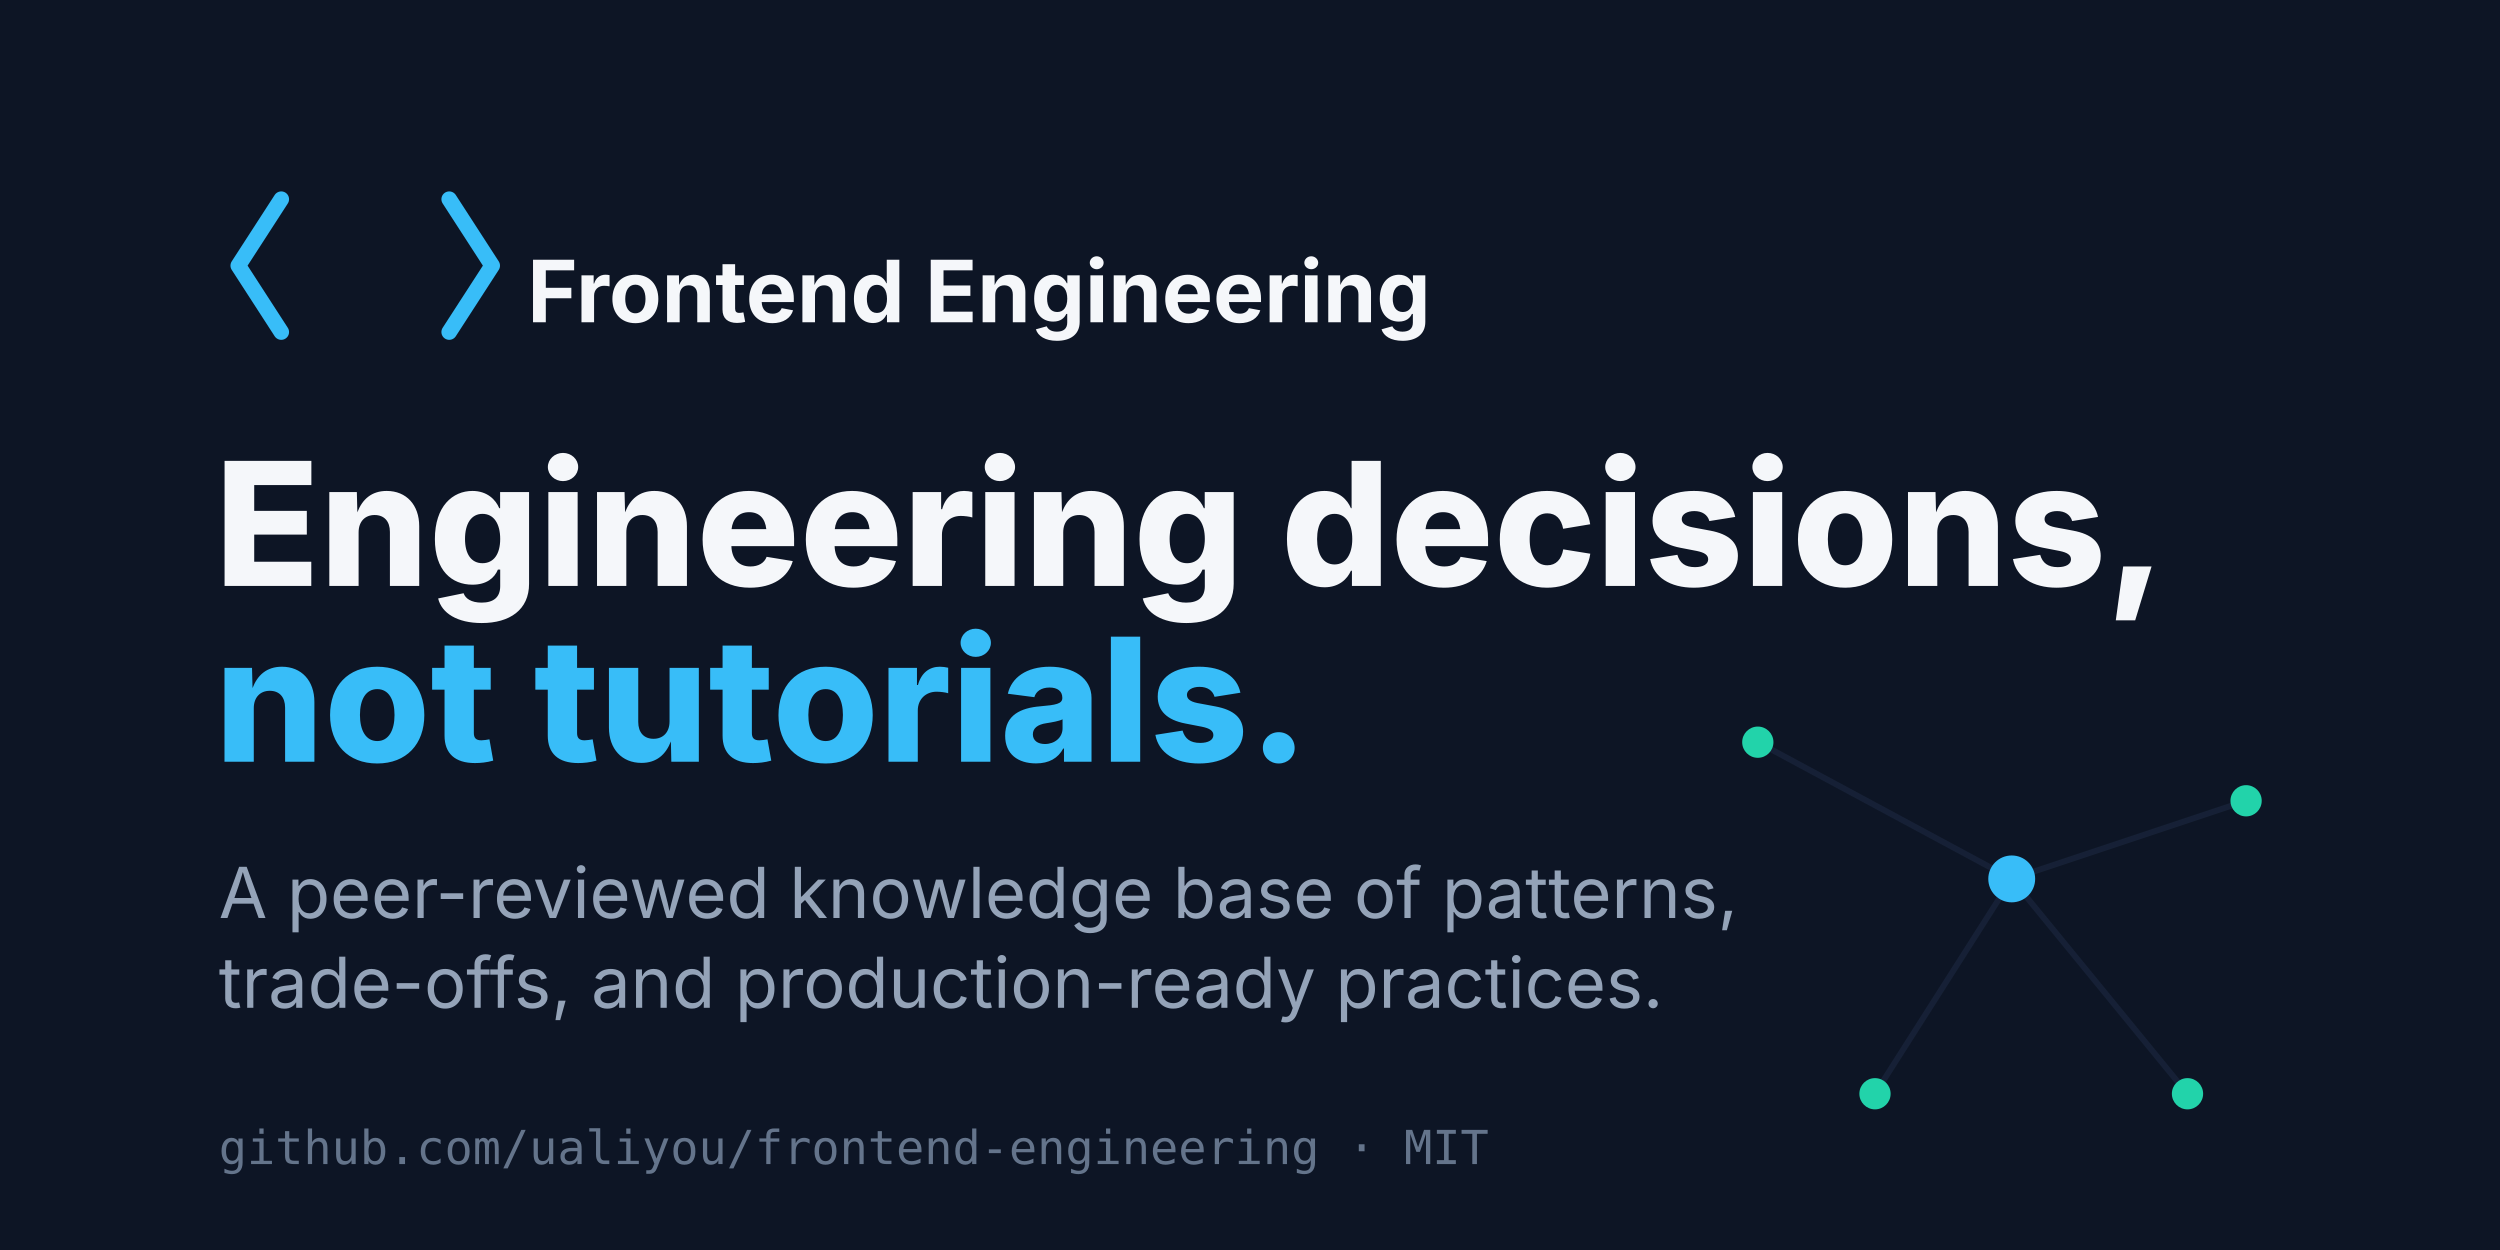
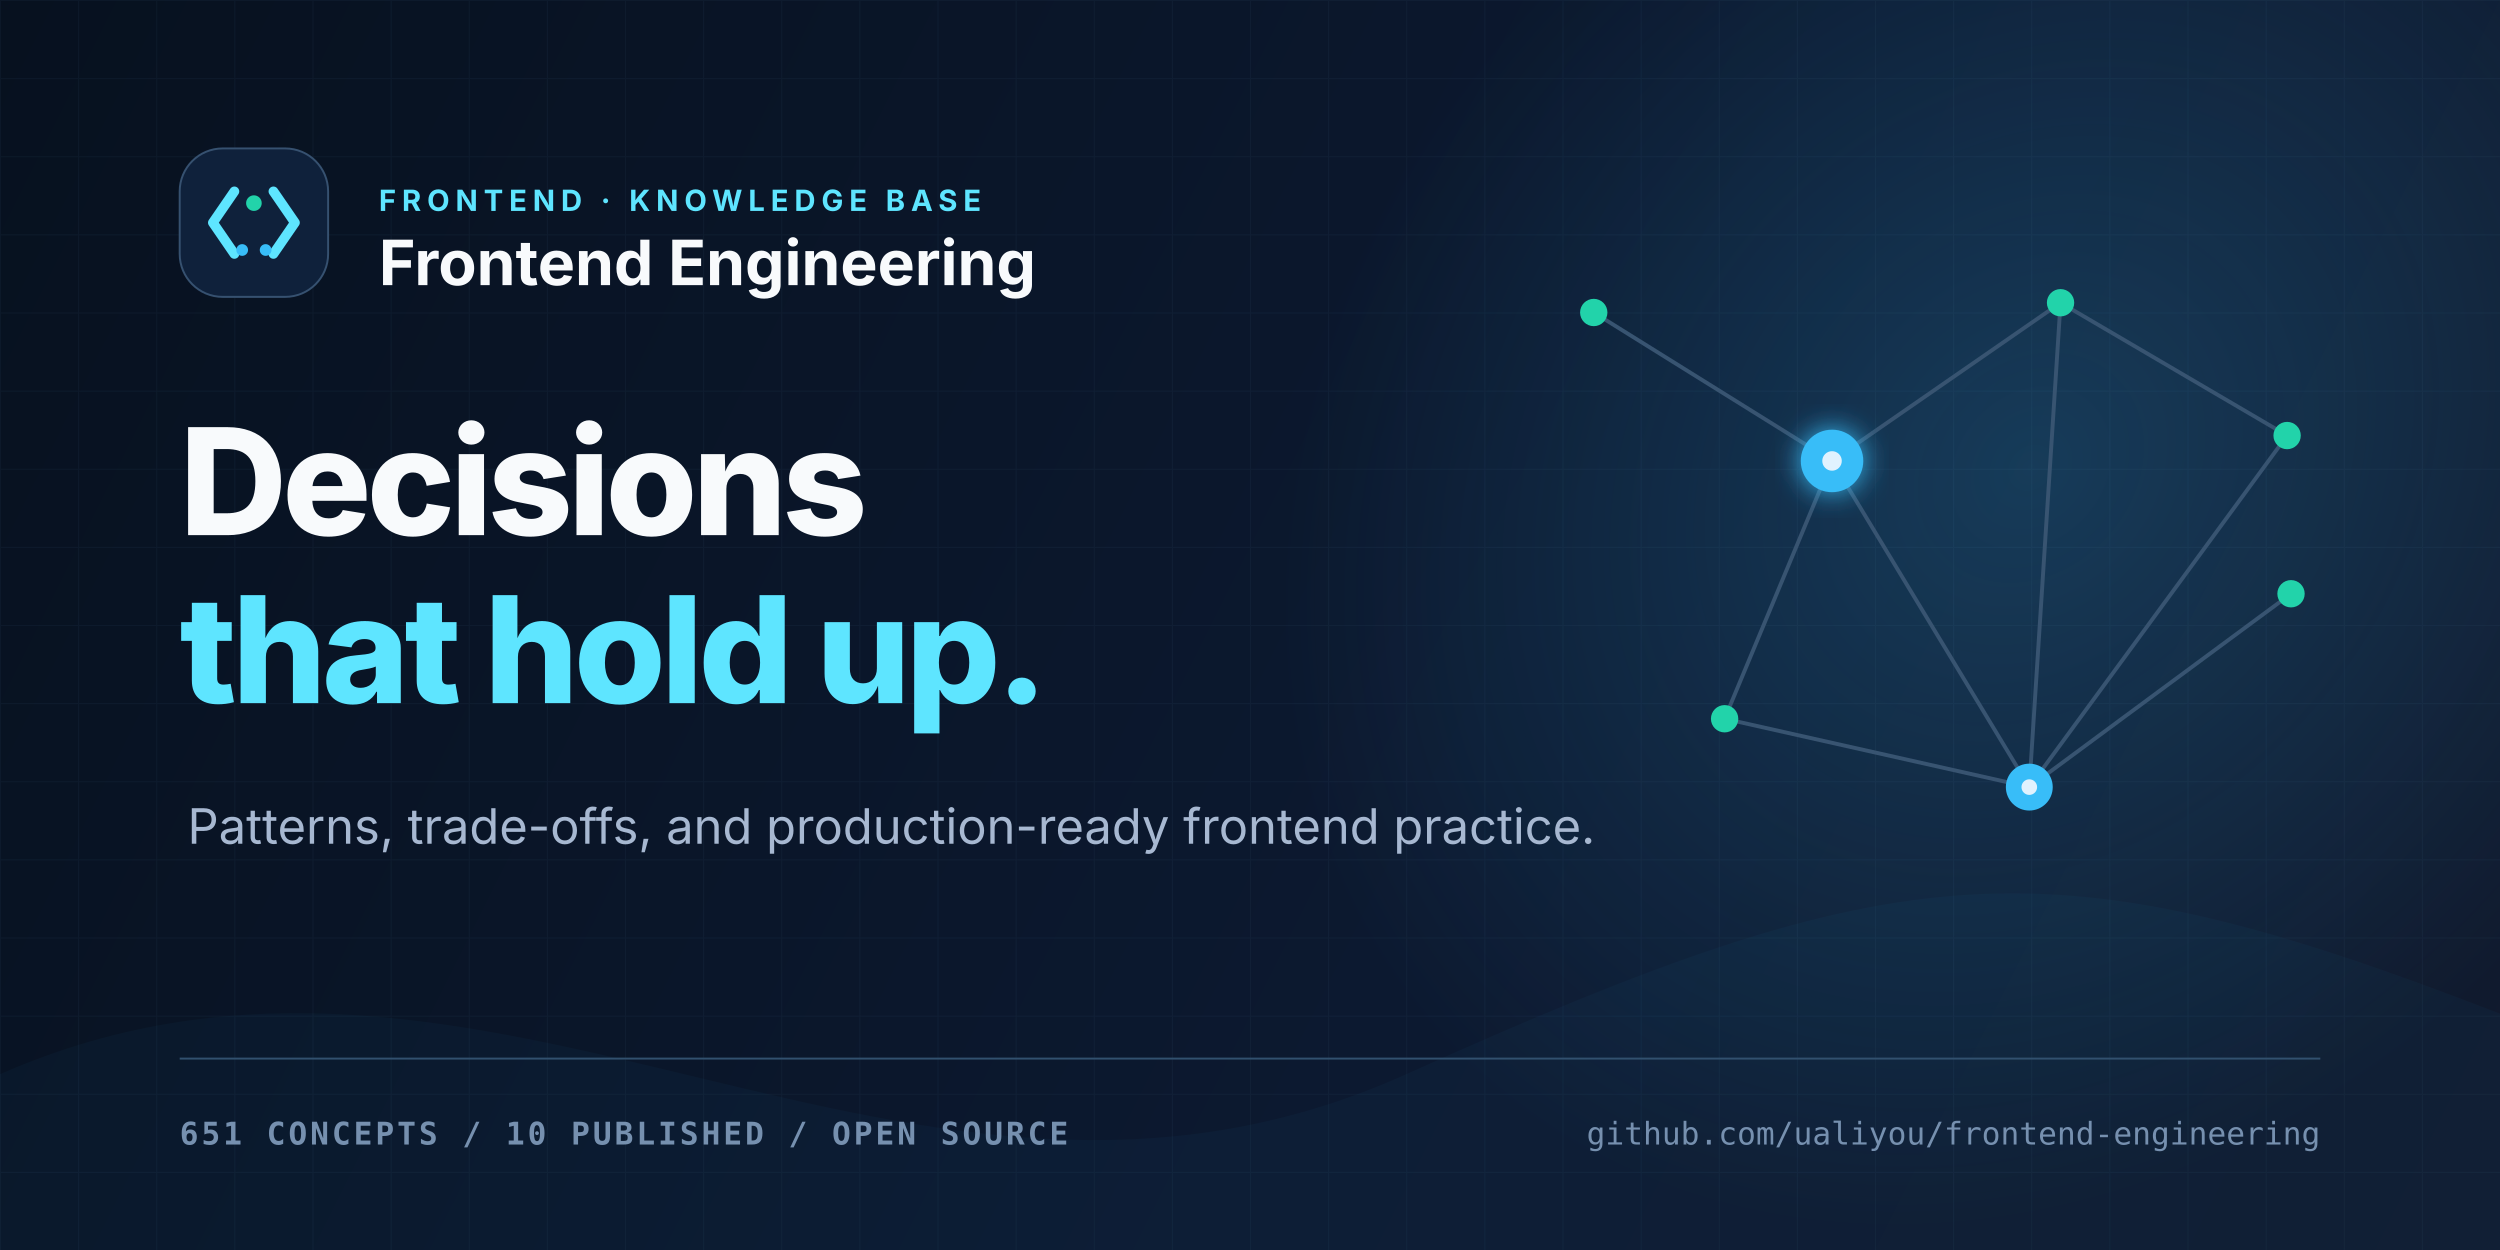
<svg xmlns="http://www.w3.org/2000/svg" width="1280" height="640" viewBox="0 0 1280 640" role="img" aria-label="Frontend Engineering social preview">
-   <rect width="1280" height="640" fill="#0B1220" />
-   <rect width="1280" height="640" fill="#111a2e" opacity="0.35" />
-   <g opacity="0.55" stroke="#1e2a44" stroke-width="3" fill="none">
-     <line x1="900" y1="380" x2="1030" y2="450" />
-     <line x1="1030" y1="450" x2="960" y2="560" />
-     <line x1="1030" y1="450" x2="1150" y2="410" />
-     <line x1="1030" y1="450" x2="1120" y2="560" />
+   <defs>
+     <linearGradient id="bg" x1="0" y1="0" x2="1280" y2="640" gradientUnits="userSpaceOnUse">
+       <stop stop-color="#07111f" />
+       <stop offset=".6" stop-color="#0c1930" />
+       <stop offset="1" stop-color="#111a2e" />
+     </linearGradient>
+     <pattern id="grid" width="40" height="40" patternUnits="userSpaceOnUse">
+       <path d="M40 0H0V40" fill="none" stroke="#45607e" stroke-opacity=".1" />
+     </pattern>
+     <radialGradient id="glow" cx="0" cy="0" r="1" gradientTransform="translate(1040 238) rotate(132) scale(425 350)" gradientUnits="userSpaceOnUse">
+       <stop stop-color="#38bdf8" stop-opacity=".21" />
+       <stop offset="1" stop-color="#38bdf8" stop-opacity="0" />
+     </radialGradient>
+     <filter id="softGlow" x="-40%" y="-40%" width="180%" height="180%">
+       <feGaussianBlur stdDeviation="7" result="b" />
+       <feMerge>
+         <feMergeNode in="b" />
+         <feMergeNode in="SourceGraphic" />
+       </feMerge>
+     </filter>
+   </defs>
+   <rect width="1280" height="640" fill="url(#bg)" />
+   <rect width="1280" height="640" fill="url(#grid)" />
+   <rect width="1280" height="640" fill="url(#glow)" />
+   <path d="M0 550c250-110 465 115 720 0s330-120 560-31v121H0Z" fill="#38bdf8" fill-opacity=".035" />
+   <g transform="translate(92 76)">
+     <rect width="76" height="76" rx="22" fill="#0f213b" stroke="#365170" />
+     <path d="m28 22-11 16 11 16m20-32 11 16-11 16" fill="none" stroke="#5ee5ff" stroke-width="5" stroke-linecap="round" stroke-linejoin="round" />
+     <circle cx="38" cy="28" r="4" fill="#22d3aa" />
+     <circle cx="32" cy="52" r="3" fill="#38bdf8" />
+     <circle cx="44" cy="52" r="3" fill="#38bdf8" />
  </g>
-   <g fill="#22D3AA">
-     <circle cx="900" cy="380" r="8" />
-     <circle cx="960" cy="560" r="8" />
-     <circle cx="1150" cy="410" r="8" />
-     <circle cx="1120" cy="560" r="8" />
+   <text x="194" y="108" font-family="Inter,Segoe UI,sans-serif" font-size="15" font-weight="700" letter-spacing="3" fill="#5ee5ff">FRONTEND · KNOWLEDGE BASE</text>
+   <text x="194" y="146" font-family="Inter,Segoe UI,sans-serif" font-size="32" font-weight="700" fill="#f8fafc">Frontend Engineering</text>
+   <text x="92" y="274" font-family="Inter,Segoe UI,sans-serif" font-size="76" font-weight="780" letter-spacing="-2.4" fill="#f8fafc">Decisions</text>
+   <text x="92" y="360" font-family="Inter,Segoe UI,sans-serif" font-size="76" font-weight="780" letter-spacing="-2.4" fill="#5ee5ff">that hold up.</text>
+   <text x="96" y="432" font-family="Inter,Segoe UI,sans-serif" font-size="25" fill="#a7b8d1">Patterns, trade-offs, and production-ready frontend practice.</text>
+   <g fill="none" stroke="#385471" stroke-width="2">
+     <path d="m816 160 122 76 117-81 116 68" />
+     <path d="m938 236-55 132 156 35 134-99" />
+     <path d="m938 236 101 167" />
+     <path d="m1055 155-16 248" />
+     <path d="m1171 223-132 180" />
  </g>
-   <circle cx="1030" cy="450" r="12" fill="#38BDF8" />
-   <g transform="translate(110,96)">
-     <path d="M34 6 L12 40 L34 74" fill="none" stroke="#38BDF8" stroke-width="8" stroke-linecap="round" stroke-linejoin="round" />
-     <path d="M120 6 L142 40 L120 74" fill="none" stroke="#38BDF8" stroke-width="8" stroke-linecap="round" stroke-linejoin="round" />
+   <g fill="#22d3aa">
+     <circle cx="816" cy="160" r="7" />
+     <circle cx="1055" cy="155" r="7" />
+     <circle cx="1171" cy="223" r="7" />
+     <circle cx="883" cy="368" r="7" />
+     <circle cx="1173" cy="304" r="7" />
  </g>
-   <text x="270" y="165" font-family="Inter, Segoe UI, sans-serif" font-size="44" font-weight="700" fill="#F5F7FA">Frontend Engineering</text>
-   <text x="110" y="300" font-family="Inter, Segoe UI, sans-serif" font-size="88" font-weight="800" fill="#F5F7FA">Engineering decisions,</text>
-   <text x="110" y="390" font-family="Inter, Segoe UI, sans-serif" font-size="88" font-weight="800" fill="#38BDF8">not tutorials.</text>
-   <text x="112" y="470" font-family="Inter, Segoe UI, sans-serif" font-size="36" fill="#94A3B8">A peer-reviewed knowledge base of patterns,</text>
-   <text x="112" y="516" font-family="Inter, Segoe UI, sans-serif" font-size="36" fill="#94A3B8">trade-offs, and production-ready practices.</text>
-   <text x="112" y="596" font-family="JetBrains Mono, monospace" font-size="24" fill="#64748B">github.com/ualiyou/frontend-engineering · MIT</text>
+   <circle cx="938" cy="236" r="16" fill="#38bdf8" filter="url(#softGlow)" />
+   <circle cx="938" cy="236" r="5" fill="#e0f2fe" />
+   <circle cx="1039" cy="403" r="12" fill="#38bdf8" />
+   <circle cx="1039" cy="403" r="4" fill="#e0f2fe" />
+   <line x1="92" y1="542" x2="1188" y2="542" stroke="#31506e" />
+   <text x="92" y="586" font-family="JetBrains Mono,ui-monospace,monospace" font-size="16" font-weight="700" letter-spacing="1.5" fill="#7690af">651 CONCEPTS  /  10 PUBLISHED  /  OPEN SOURCE</text>
+   <text x="1188" y="586" text-anchor="end" font-family="JetBrains Mono,ui-monospace,monospace" font-size="16" fill="#7690af">github.com/ualiyou/frontend-engineering</text>
</svg>
